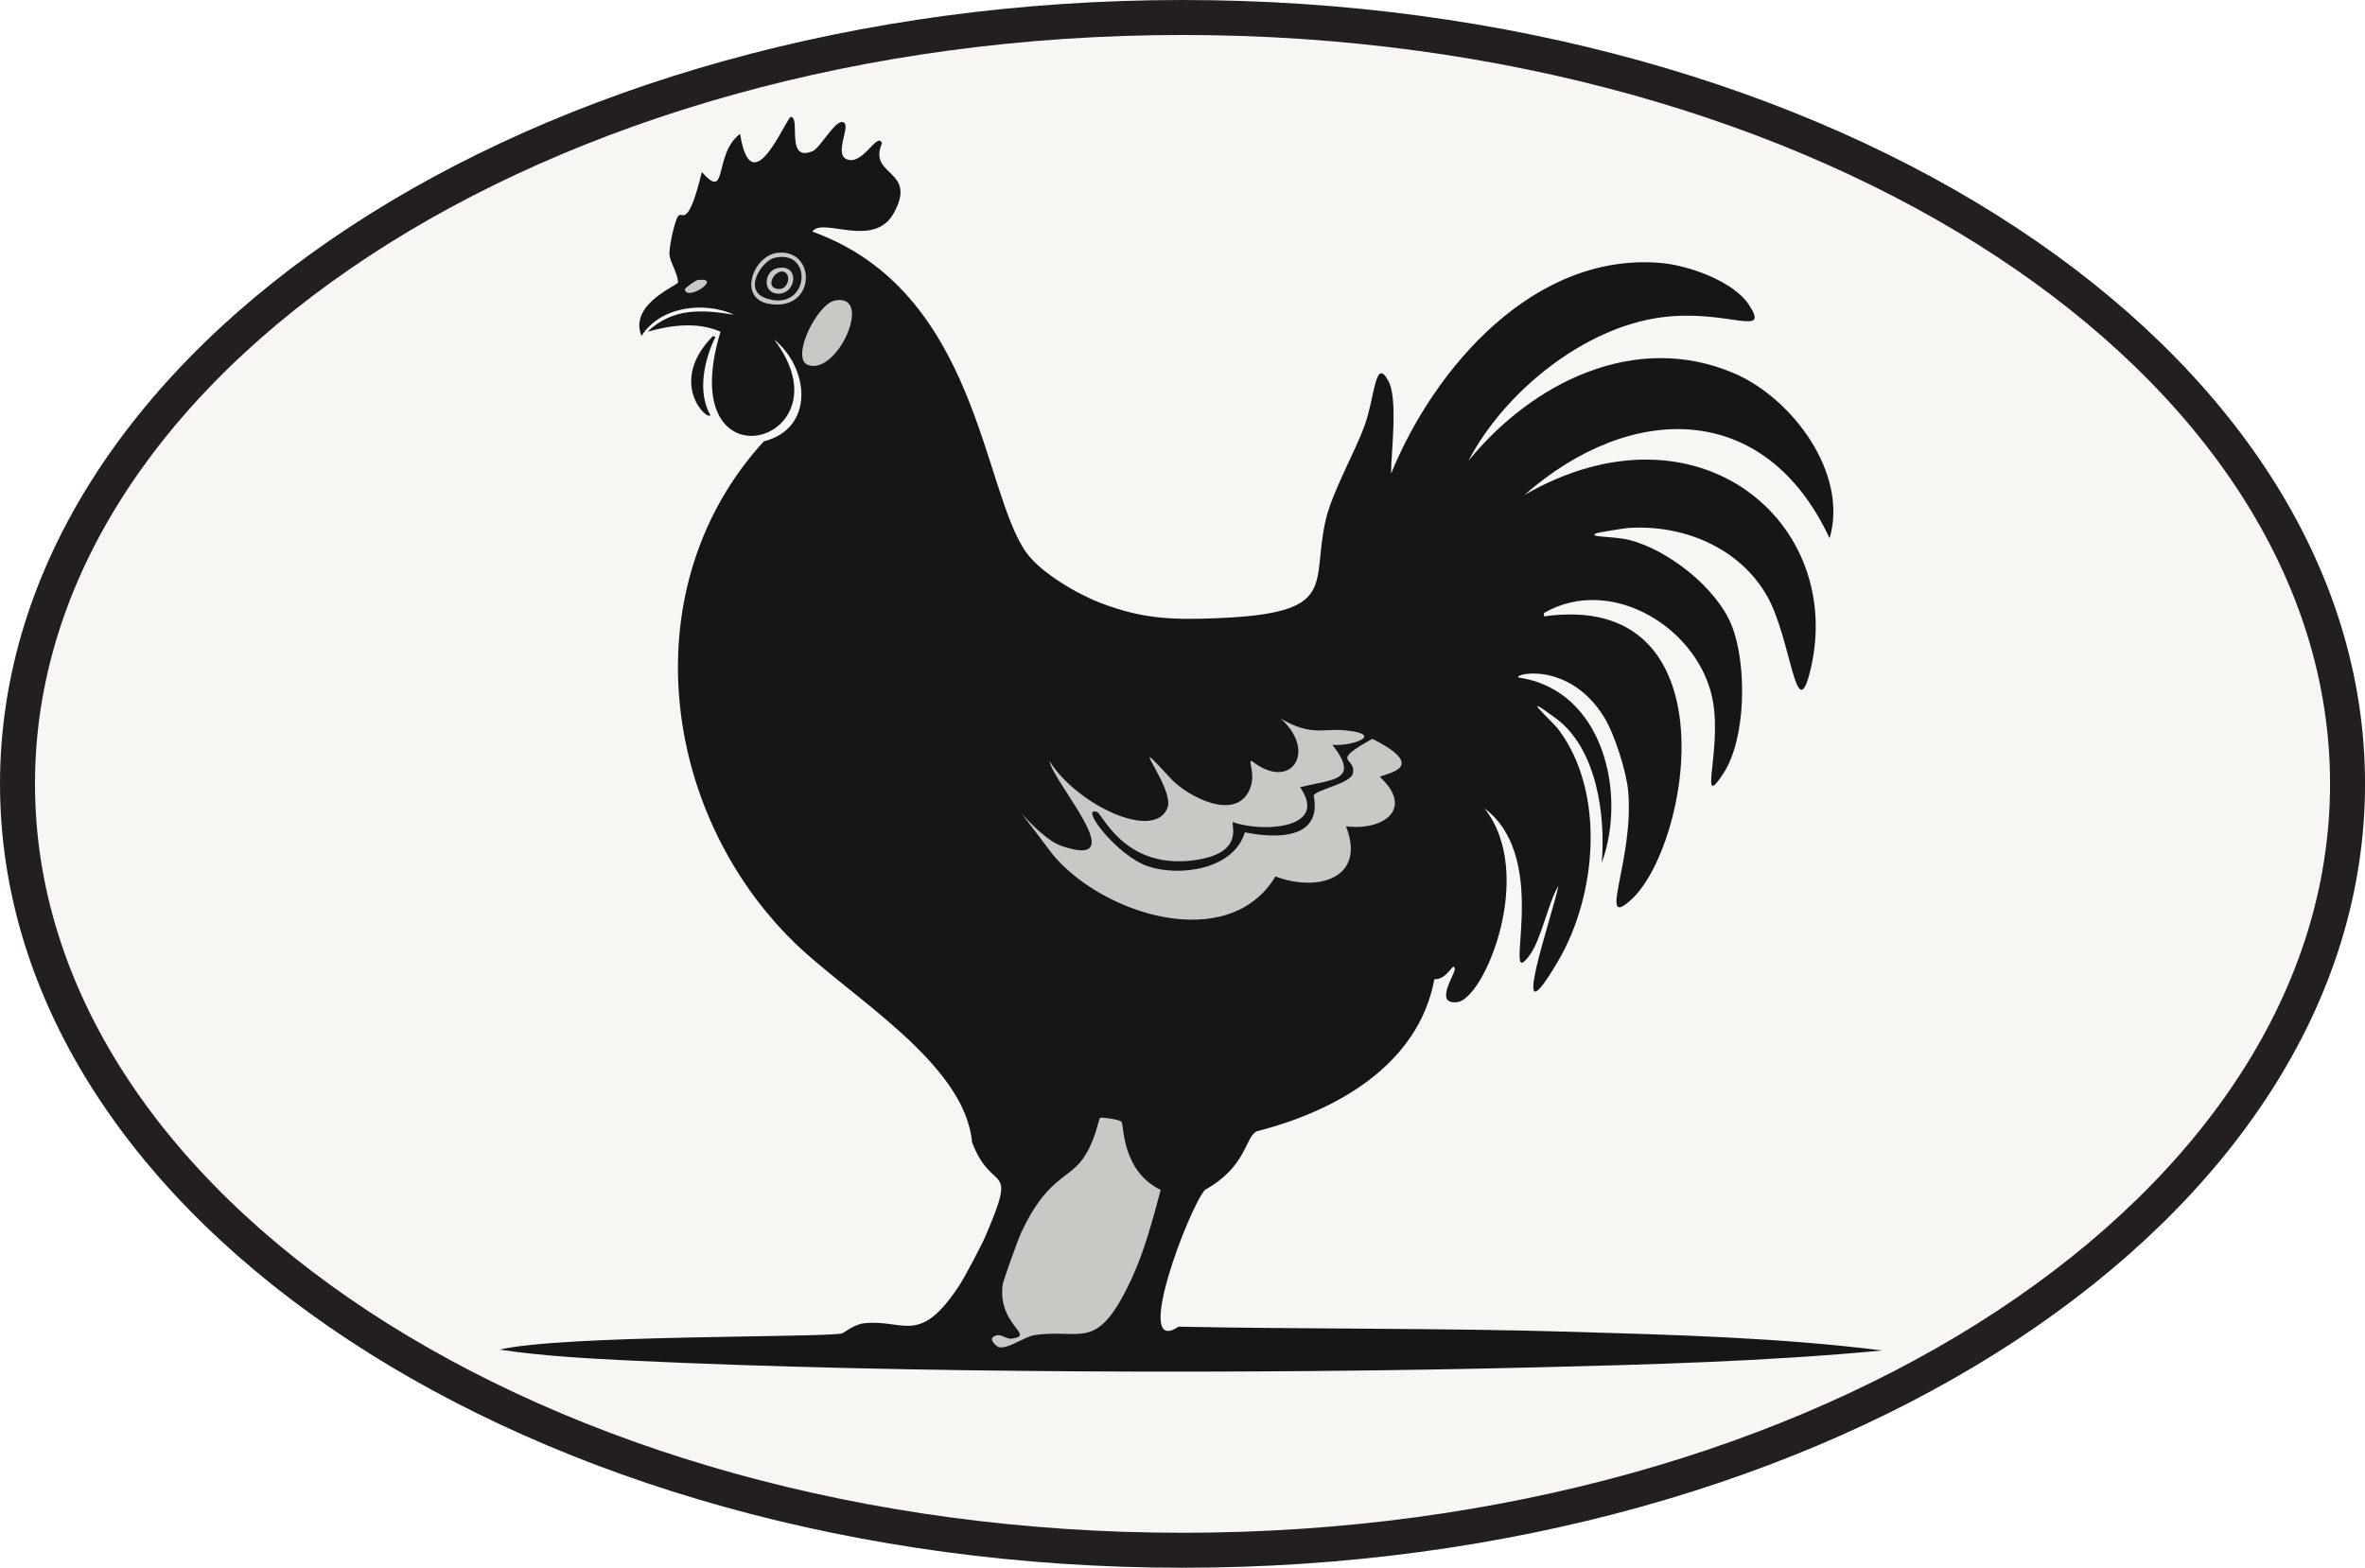
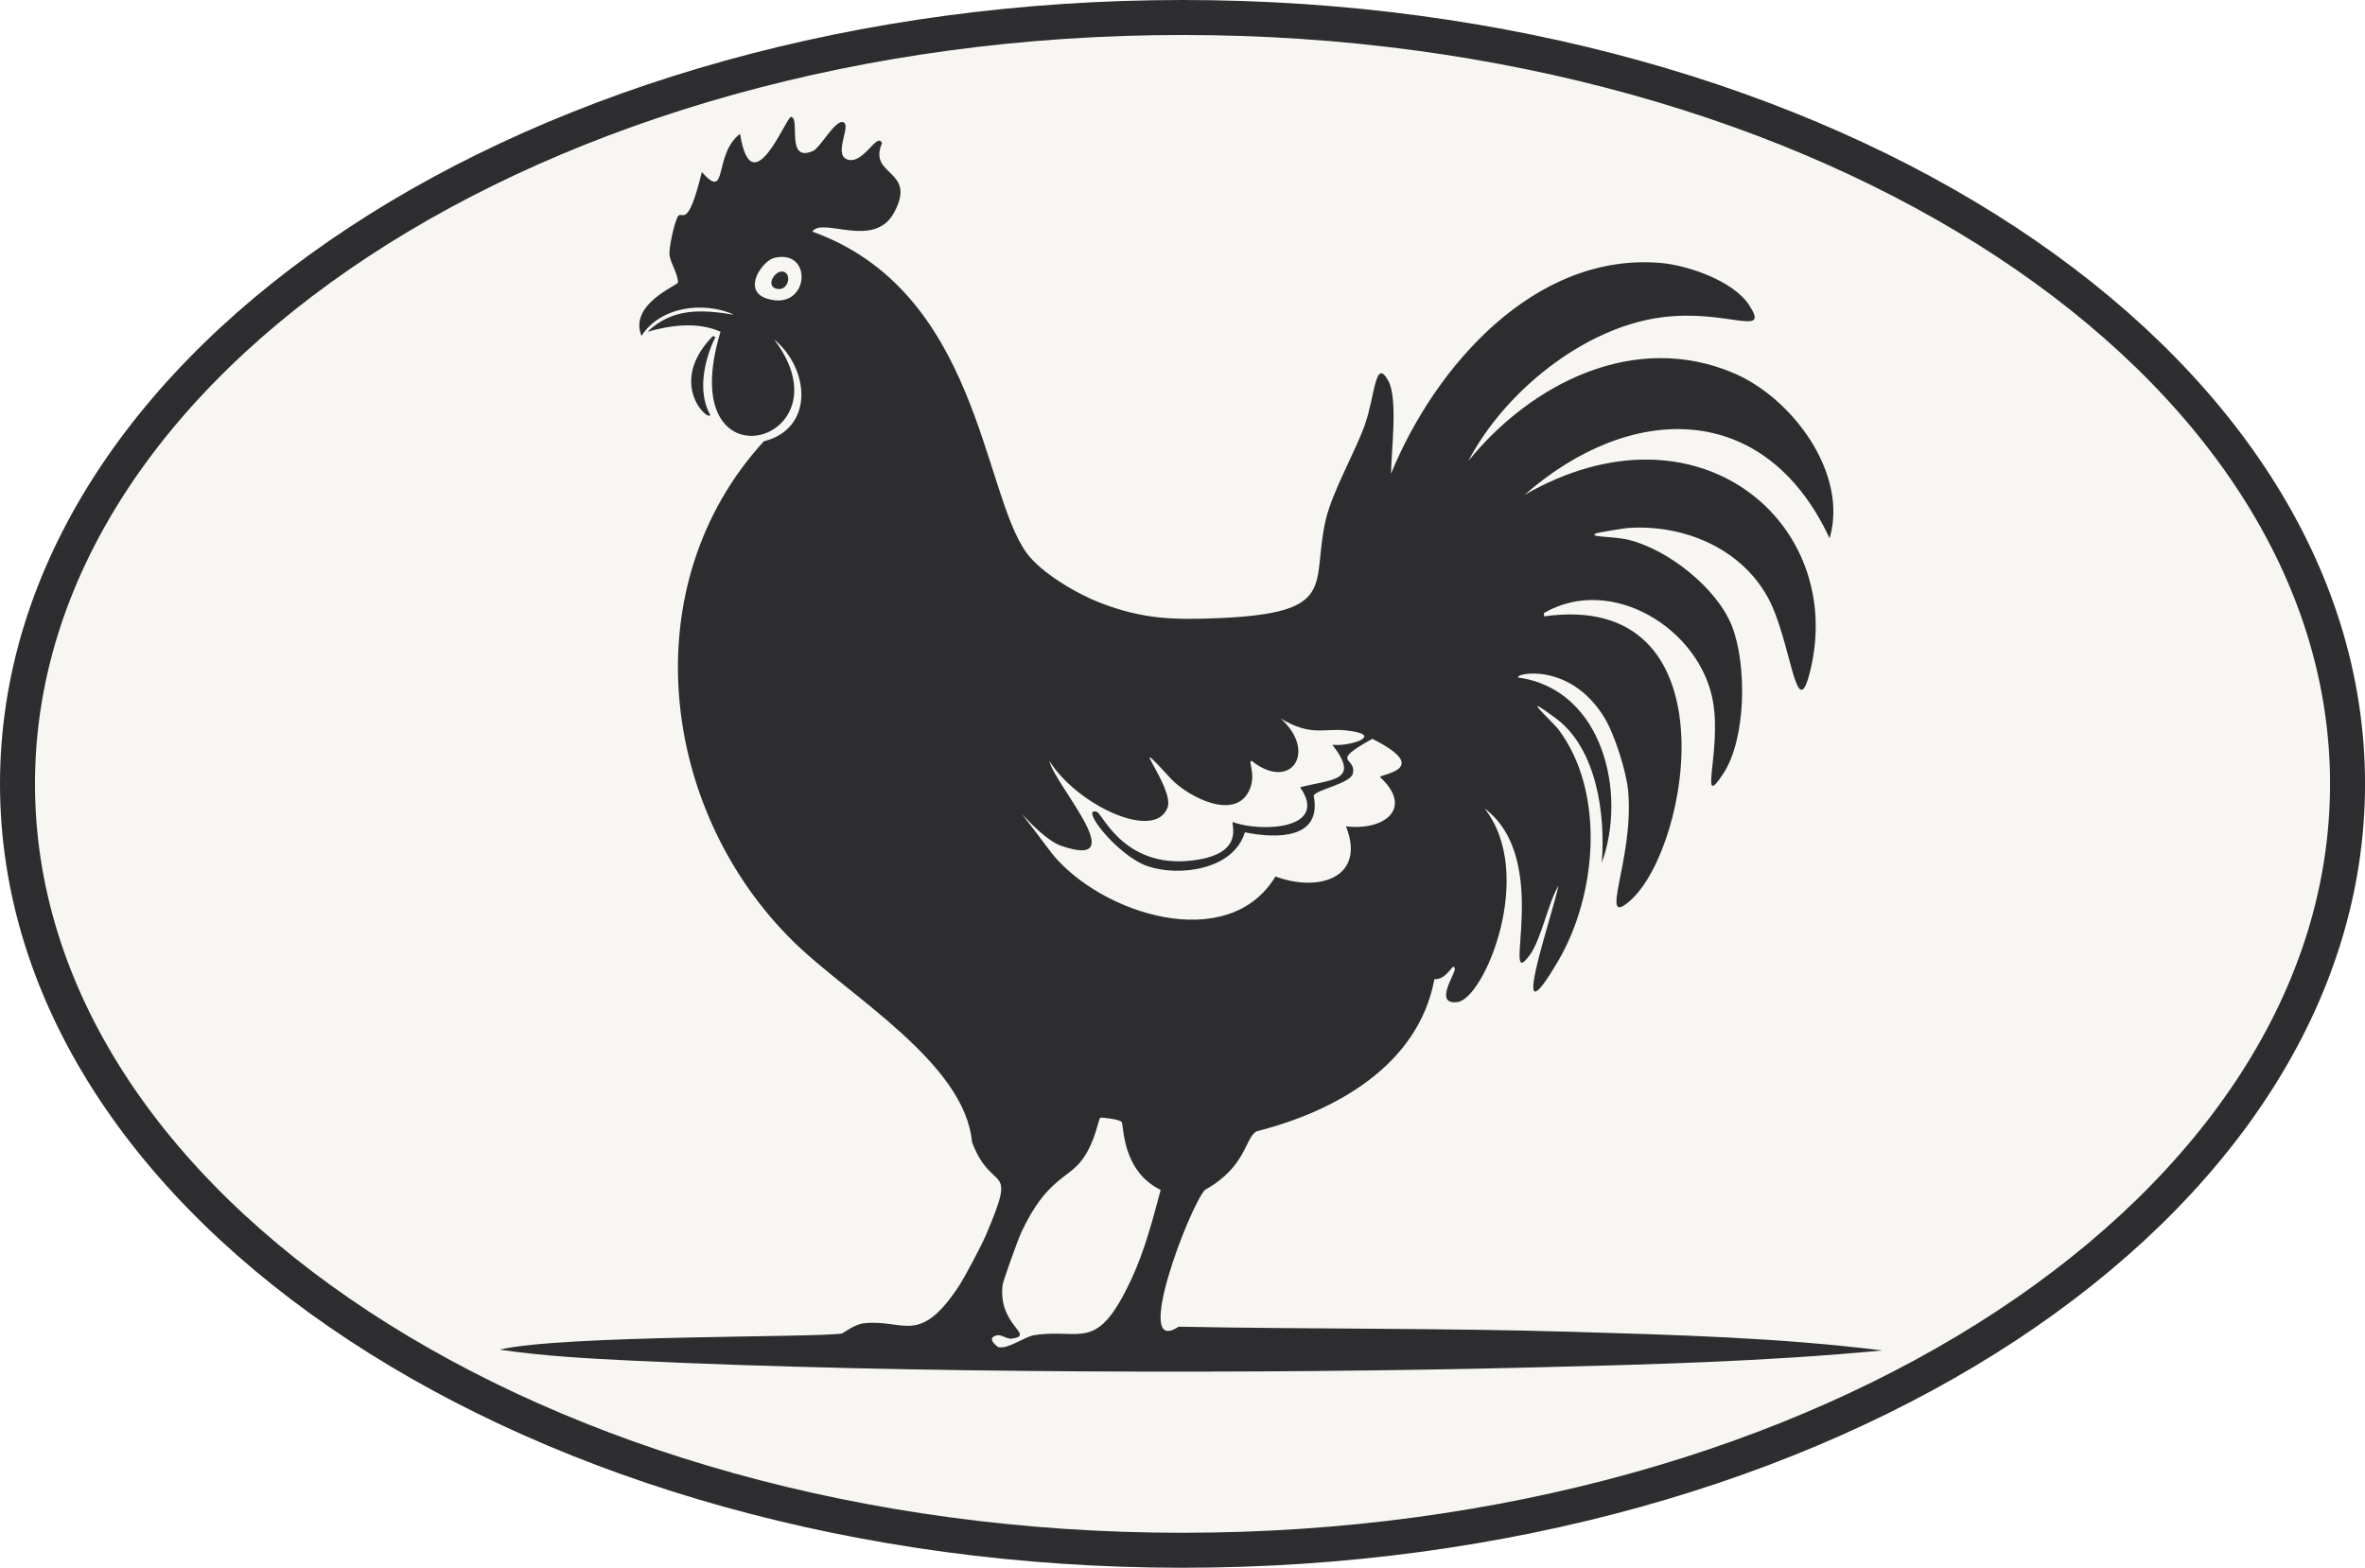
- <svg xmlns="http://www.w3.org/2000/svg" id="Layer_2" viewBox="0 0 676.01 448.25">
+ <svg xmlns="http://www.w3.org/2000/svg" viewBox="0 0 676.01 448.25">
  <defs>
    <style>
-       .cls-1 {
-         stroke: #231f20;
+       .back-border {
+         stroke: #1f1f23ee;
        stroke-miterlimit: 10;
        stroke-width: 10px;
+         fill:#f5f3f0cc;
      }

-       .cls-1, .cls-2 {
-         fill: #f5f3f0cc;
+       .chicken-body {
+         fill: #1f1f23ee;
      }
- 
-       .cls-3 {
-         fill: #151717;
+       .wing-tips, .eye-ball {
+         fill:#f5f3f0;
+       }
+        .eye-pupil {
+         fill:#203e98aa;
+        }
+       .highlights, .highlights &gt; * {
+         display:none;
      }
    </style>
  </defs>
-   <g id="Layer_1-2" data-name="Layer_1">
-     <ellipse class="cls-1" cx="338.01" cy="224.13" rx="333.01" ry="219.13" />
-     <g id="Generative_Object">
-       <g>
-         <path class="cls-3" d="M203.76,96.1l.73.24c-3.22,6.62-5.2,15.71-1.46,22.35-.82,1.77-12.32-9.27.73-22.59Z" />
-         <g>
-           <path class="cls-3" d="M226.11,33.43c2.81.32-1.71,13.23,6.32,9.72,1.87-.82,6.04-8.36,8.26-8.26,3.23.15-2.72,9.16,1.46,10.69,4.62,1.69,8.64-8.09,9.96-4.62-4.14,9.55,10.29,7.38,3.4,19.92-5.75,10.46-20.42,1.03-23.32,5.34,47.47,17.04,48.54,74.29,61.22,91.83,4.18,5.79,14.53,11.79,21.13,14.33,12.04,4.63,20.63,4.9,33.52,4.37,34.91-1.43,26.64-9.49,30.85-27.94,1.87-8.2,8.41-19.49,11.17-27.21,2.99-8.34,2.98-19.76,6.8-12.63,2.75,5.12.77,20.18.73,26.48,12.49-30.57,41.09-63.46,77.25-60.25,7.75.69,20.58,5.17,25.02,11.9,6.4,9.7-6.17,1.15-25.02,3.64-22.25,2.95-44.88,21.38-55.14,41.05,18.07-22.26,47.65-37.24,76.04-25.02,16.61,7.15,32.66,28.68,27.21,47.13-18.51-39.66-56.96-38.92-87.21-12.39,49.5-28.5,92.21,8.05,81.62,50.53-4.01,16.09-5.39-9.25-12.15-21.38-7.88-14.14-24.29-20.83-40.08-19.68-.83.06-8.34,1.29-8.75,1.46-2.98,1.24,4.54.78,9.23,1.94,11.17,2.77,25.12,13.75,29.39,24.54,4.35,10.97,4.17,32.2-2.43,42.27-7.23,11.04-.53-6.21-2.92-20.41-3.5-20.84-28.91-36.74-48.34-25.51v.97c54.12-7.65,41.91,65.74,24.78,81.14-9.62,8.64,1.1-11.78-.73-31.34-.52-5.52-3.89-16.14-6.8-20.89-9.95-16.25-26.12-12.52-24.54-11.42,24.18,3.42,31.06,33.13,23.81,52.96,1.11-13.68-1.41-32.62-13.12-41.3-11.52-8.54-.88,1.01.73,3.16,13.55,18.05,10.94,47.36,0,66.08-15.39,26.32-1.5-13.49,0-21.38-2.96,4.97-4.94,15.47-8.26,19.92-8.55,11.47,6.87-27.27-12.87-42.03,14.82,18.71-.05,54.48-7.77,55.39-6.87.8-.56-8.07-.73-9.47-.31-2.54-1.91,3.1-5.83,2.92-4.57,24.67-28.38,37.8-50.77,43.48-3.4,1.67-2.81,10.11-14.82,16.76-4.53,5.09-20.89,48.04-7.53,39.11,37.4.74,74.84.36,112.23,1.46,29.61.87,59.58,1.67,88.91,5.34-33.19,3.15-66.72,4.04-100.08,4.86-77.37,1.91-180.13,1.72-257.01-1.94-12.7-.61-25.55-1.29-38.14-3.16,18.16-4.25,91.38-3.39,97.9-4.62.34-.06,3.46-2.61,6.32-2.92,11.42-1.21,15.65,6.53,26.96-10.45,1.7-2.54,6.54-11.7,7.77-14.58,9.35-21.84,1.95-11.36-3.89-26.72-2.04-22.66-34.94-41.64-50.77-57.09-38.65-37.7-46.35-102.23-8.75-143.32,14.55-3.68,13.08-20.87,2.92-29.15,22.6,29.6-29.35,44.19-15.3-2.19-6.61-2.92-14.15-1.88-20.89,0,7.3-6.88,15.46-6.37,24.78-4.86-8.65-3.94-21.13-2.36-26.48,6.07-3.66-9.08,10.16-14.33,10.45-15.3-.05-2.49-2.17-5.64-2.43-7.77-.26-2.15,1.47-9.77,2.43-11.17,1.19-1.73,2.7,4.3,6.8-12.63,7.61,8.59,3.2-5.02,10.93-10.93,3.32,20.9,13.23-5.01,14.58-4.86Z" />
-           <path class="cls-2" d="M366.03,205.42c8.69,5.19,12.26,2.78,18.46,3.4,11.89,1.19,1.47,4.72-3.64,4.13,8.14,10.5-.15,9.78-9.23,12.15,8.43,12.09-11.24,12.91-19.19,9.96-.75.36,3.46,8.39-9.72,10.69-20.99,3.65-27.52-13.05-29.15-13.6-5.24-1.79,5.75,12.58,14.58,15.55,9.03,3.04,24.51.96,27.69-9.72,9.44,1.92,22.08,1.82,19.68-10.45.37-1.69,10.48-3.44,11.17-6.32,1.2-4.94-7.1-2.91,5.59-9.96,17.31,8.69,2.45,10.02,2.19,10.93,9.74,8.98,1.18,15.42-9.72,14.09,5.86,14.89-8.07,18.9-20.16,14.33-13.56,22.42-49.9,10.75-63.89-6.56-16.91-22.65-5.07-4.84,2.67-2.19,20.82,7.15-2.15-17.74-3.4-24.29,7.74,12.48,30.06,23.12,33.77,13.36,2.17-5.73-13.42-23.94,1.21-8.02,4.69,4.84,17.95,11.9,22.11,3.16,2.22-4.66-.54-8.59.73-8.5,11.22,8.91,18.9-2.65,8.26-12.15Z" />
-           <path class="cls-2" d="M314.53,319.59c.28-.14,5.49.41,6.07,1.21.69.95,0,13.98,11.17,19.43-2.27,8.47-4.57,17.29-8.26,25.26-10.07,21.75-14.22,14.13-27.94,16.28-2.73.43-7.5,4.09-10.2,3.4-.2-.05-2.79-1.98-1.46-2.92,2.04-1.43,3.46.77,5.34.49,6.86-1.03-4.05-3.64-2.67-15.3.15-1.28,4.49-13.24,5.34-15.06,7.23-15.49,13.37-15.23,17.49-20.89,3.81-5.24,4.52-11.61,5.1-11.9Z" />
-           <path class="cls-2" d="M238.74,85.9c11.06-2.04.62,21.52-7.77,18.46-5.08-1.85,2.51-17.49,7.77-18.46Z" />
-           <path class="cls-2" d="M199.39,80.07c7.56-.95-3.14,6.31-3.64,2.67-.05-.37,3.15-2.61,3.64-2.67Z" />
-           <g>
-             <path class="cls-2" d="M222.22,72.29c11.24-1.27,11.19,16.93-2.43,14.58-9.03-1.56-4.48-13.8,2.43-14.58Z" />
-             <path class="cls-3" d="M221.25,73.75c11.42-2.81,10.11,15.39-1.94,11.66-7.48-2.31-1.31-10.86,1.94-11.66Z" />
-             <g>
-               <path class="cls-2" d="M222.22,76.67c6.55-1.37,5.48,7.64,0,7.29-4.38-.28-3.82-6.49,0-7.29Z" />
-               <path class="cls-3" d="M223.68,77.64c2.95.39,1.64,6.02-1.94,4.86-2.85-.92-.23-5.15,1.94-4.86Z" />
-             </g>
-           </g>
-         </g>
-       </g>
-     </g>
+   <g>
+     <ellipse class="back-border" cx="338.01" cy="224.13" rx="333.01" ry="219.13" />
+     <path class="chicken-body" fill="black" fill-rule="evenodd" d="       M226.11,33.43c2.81.32-1.71,13.23,6.32,9.72,1.87-.82,6.04-8.36,8.26-8.26,3.23.15-2.72,9.16,1.46,10.69,4.62,1.69,8.64-8.09,9.96-4.62-4.14,9.55,10.29,7.38,3.4,19.92-5.75,10.46-20.42,1.03-23.32,5.34,47.47,17.04,48.54,74.29,61.22,91.83,4.18,5.79,14.53,11.79,21.13,14.33,12.04,4.63,20.63,4.9,33.52,4.37,34.91-1.43,26.64-9.49,30.85-27.94,1.87-8.2,8.41-19.49,11.17-27.21,2.99-8.34,2.98-19.76,6.8-12.63,2.75,5.12.77,20.18.73,26.48,12.49-30.57,41.09-63.46,77.25-60.25,7.75.69,20.58,5.17,25.02,11.9,6.4,9.7-6.17,1.15-25.02,3.64-22.25,2.95-44.88,21.38-55.14,41.05,18.07-22.26,47.65-37.24,76.04-25.02,16.61,7.15,32.66,28.68,27.21,47.13-18.51-39.66-56.96-38.92-87.21-12.39,49.5-28.5,92.21,8.05,81.62,50.53-4.01,16.09-5.39-9.25-12.15-21.38-7.88-14.14-24.29-20.83-40.08-19.68-.83.06-8.34,1.29-8.75,1.46-2.98,1.24,4.54.78,9.23,1.94,11.17,2.77,25.12,13.75,29.39,24.54,4.35,10.97,4.17,32.2-2.43,42.27-7.23,11.04-.53-6.21-2.92-20.41-3.5-20.84-28.91-36.74-48.34-25.51v.97c54.12-7.65,41.91,65.74,24.78,81.14-9.62,8.64,1.1-11.78-.73-31.34-.52-5.52-3.89-16.14-6.8-20.89-9.95-16.25-26.12-12.52-24.54-11.42,24.18,3.42,31.06,33.13,23.81,52.96,1.11-13.68-1.41-32.62-13.12-41.3-11.52-8.54-.88,1.01.73,3.16,13.55,18.05,10.94,47.36,0,66.08-15.39,26.32-1.5-13.49,0-21.38-2.96,4.97-4.94,15.47-8.26,19.92-8.55,11.47,6.87-27.27-12.87-42.03,14.82,18.71-.05,54.48-7.77,55.39-6.87.8-.56-8.07-.73-9.47-.31-2.54-1.91,3.1-5.83,2.92-4.57,24.67-28.38,37.8-50.77,43.48-3.4,1.67-2.81,10.11-14.82,16.76-4.53,5.09-20.89,48.04-7.53,39.11,37.4.74,74.84.36,112.23,1.46,29.61.87,59.58,1.67,88.91,5.34-33.19,3.15-66.72,4.04-100.08,4.86-77.37,1.91-180.13,1.72-257.01-1.94-12.7-.61-25.55-1.29-38.14-3.16,18.16-4.25,91.38-3.39,97.9-4.62.34-.06,3.46-2.61,6.32-2.92,11.42-1.21,15.65,6.53,26.96-10.45,1.7-2.54,6.54-11.7,7.77-14.58,9.35-21.84,1.95-11.36-3.89-26.72-2.04-22.66-34.94-41.64-50.77-57.09-38.65-37.7-46.35-102.23-8.75-143.32,14.55-3.68,13.08-20.87,2.92-29.15,22.6,29.6-29.35,44.19-15.3-2.19-6.61-2.92-14.15-1.88-20.89,0,7.3-6.88,15.46-6.37,24.78-4.86-8.65-3.94-21.13-2.36-26.48,6.07-3.66-9.08,10.16-14.33,10.45-15.3-.05-2.49-2.17-5.64-2.43-7.77-.26-2.15,1.47-9.77,2.43-11.17,1.19-1.73,2.7,4.3,6.8-12.63,7.61,8.59,3.2-5.02,10.93-10.93,3.32,20.9,13.23-5.01,14.58-4.86Z       M366.03,205.42c8.69,5.19,12.26,2.78,18.46,3.4,11.89,1.19,1.47,4.72-3.64,4.13,8.14,10.5-.15,9.78-9.23,12.15,8.43,12.09-11.24,12.91-19.19,9.96-.75.36,3.46,8.39-9.72,10.69-20.99,3.65-27.52-13.05-29.15-13.6-5.24-1.79,5.75,12.58,14.58,15.55,9.03,3.04,24.51.96,27.69-9.72,9.44,1.92,22.08,1.82,19.68-10.45.37-1.69,10.48-3.44,11.17-6.32,1.2-4.94-7.1-2.91,5.59-9.96,17.31,8.69,2.45,10.02,2.19,10.93,9.74,8.98,1.18,15.42-9.72,14.09,5.86,14.89-8.07,18.9-20.16,14.33-13.56,22.42-49.9,10.75-63.89-6.56-16.91-22.65-5.07-4.84,2.67-2.19,20.82,7.15-2.15-17.74-3.4-24.29,7.74,12.48,30.06,23.12,33.77,13.36,2.17-5.73-13.42-23.94,1.21-8.02,4.69,4.84,17.95,11.9,22.11,3.16,2.22-4.66-.54-8.59.73-8.5,11.22,8.91,18.9-2.65,8.26-12.15Z       M314.53,319.59c.28-.14,5.49.41,6.07,1.21.69.95,0,13.98,11.17,19.43-2.27,8.47-4.57,17.29-8.26,25.26-10.07,21.75-14.22,14.13-27.94,16.28-2.73.43-7.5,4.09-10.2,3.4-.2-.05-2.79-1.98-1.46-2.92,2.04-1.43,3.46.77,5.34.49,6.86-1.03-4.05-3.64-2.67-15.3.15-1.28,4.49-13.24,5.34-15.06,7.23-15.49,13.37-15.23,17.49-20.89,3.81-5.24,4.52-11.61,5.1-11.9Z       M221.25,73.75c11.42-2.81,10.11,15.39-1.94,11.66-7.48-2.31-1.31-10.86,1.94-11.66Z       M223.68,77.64c2.95.39,1.64,6.02-1.94,4.86-2.85-.92-.23-5.15,1.94-4.86Z       M203.76,96.1l.73.24c-3.22,6.62-5.2,15.71-1.46,22.35-.82,1.77-12.32-9.27.73-22.59Z       " />
+   </g>
+   <g class="highlights">
+     <path class="wing-tips" d="M366.03,205.42c8.69,5.19,12.26,2.78,18.46,3.4,11.89,1.19,1.47,4.72-3.64,4.13,8.14,10.5-.15,9.78-9.23,12.15,8.43,12.09-11.24,12.91-19.19,9.96-.75.36,3.46,8.39-9.72,10.69-20.99,3.65-27.52-13.05-29.15-13.6-5.24-1.79,5.75,12.58,14.58,15.55,9.03,3.04,24.51.96,27.69-9.72,9.44,1.92,22.08,1.82,19.68-10.45.37-1.69,10.48-3.44,11.17-6.32,1.2-4.94-7.1-2.91,5.59-9.96,17.31,8.69,2.45,10.02,2.19,10.93,9.74,8.98,1.18,15.42-9.72,14.09,5.86,14.89-8.07,18.9-20.16,14.33-13.56,22.42-49.9,10.75-63.89-6.56-16.91-22.65-5.07-4.84,2.67-2.19,20.82,7.15-2.15-17.74-3.4-24.29,7.74,12.48,30.06,23.12,33.77,13.36,2.17-5.73-13.42-23.94,1.21-8.02,4.69,4.84,17.95,11.9,22.11,3.16,2.22-4.66-.54-8.59.73-8.5,11.22,8.91,18.9-2.65,8.26-12.15Z " />
+     <path class="eye-ball" d="M221.25,73.75c11.42-2.81,10.11,15.39-1.94,11.66-7.48-2.31-1.31-10.86,1.94-11.66Z" />
+     <path class="eye-pupil" d="M223.68,77.64c2.95.39,1.64,6.02-1.94,4.86-2.85-.92-.23-5.15,1.94-4.86Z" />
  </g>
</svg>
